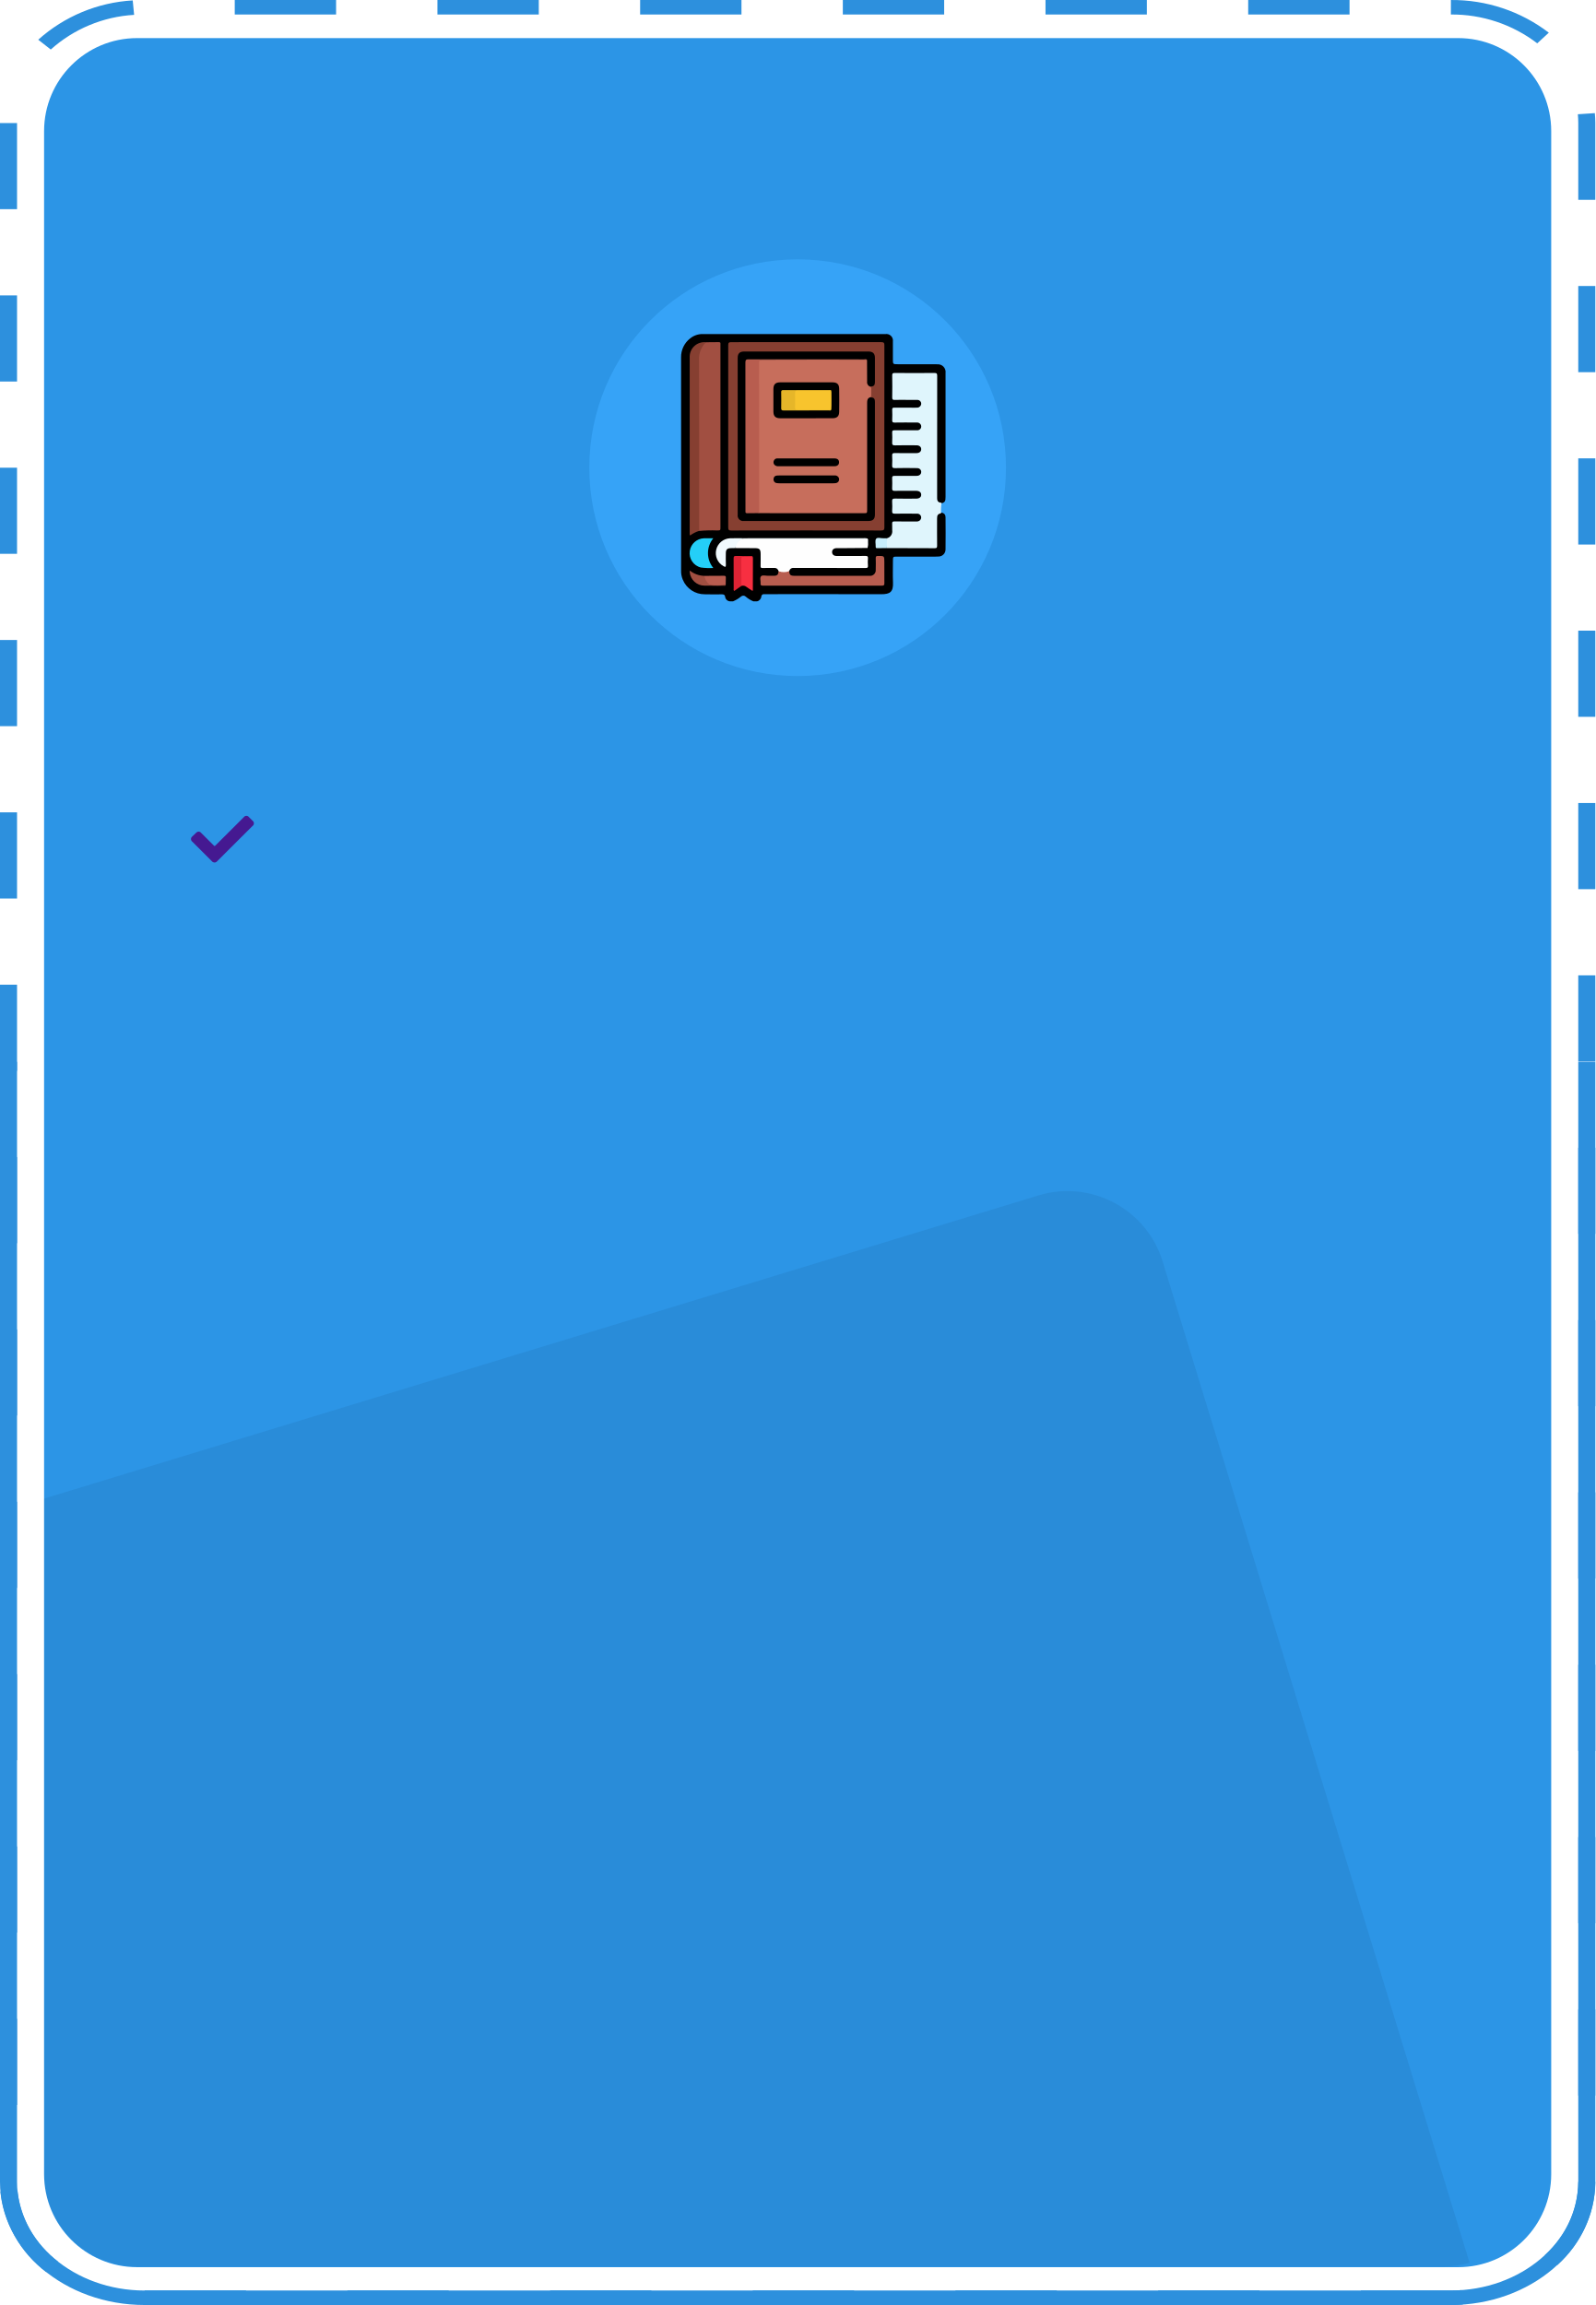
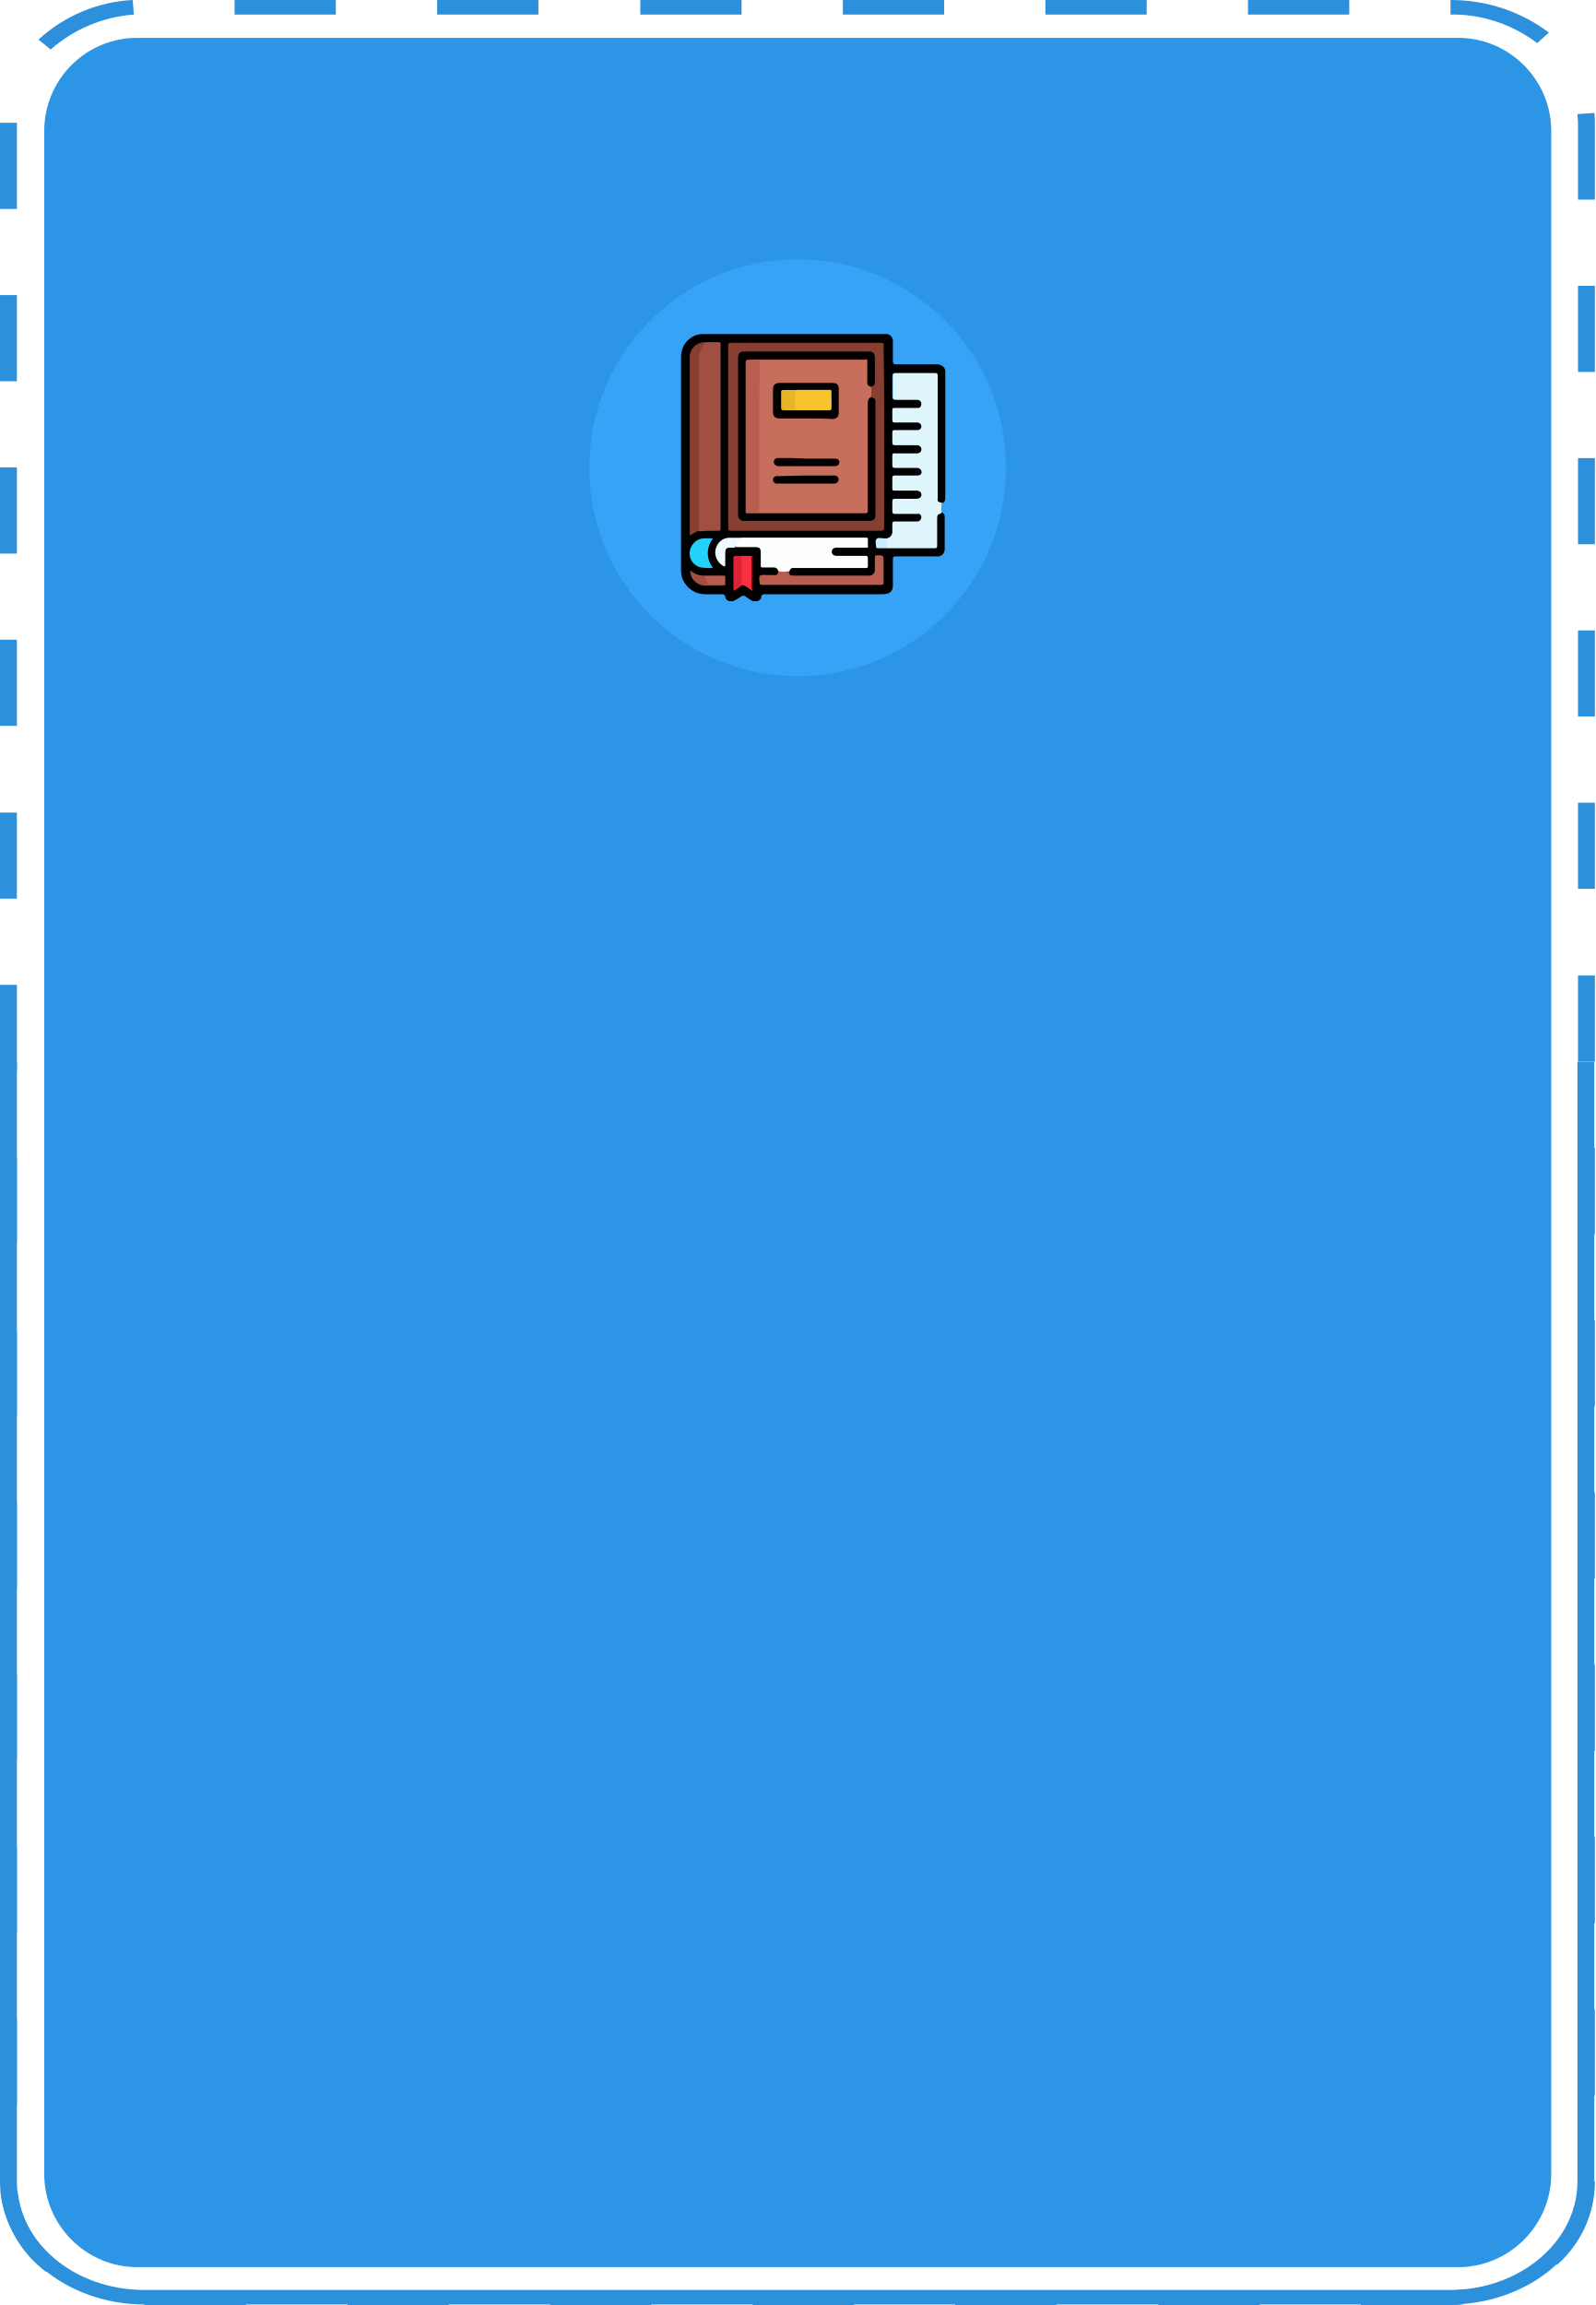
- <svg xmlns="http://www.w3.org/2000/svg" width="274.055" height="395.977" viewBox="0 0 274.055 395.977">
-   <defs>
-     <clipPath id="clip-path">
-       <rect id="Rectángulo_34539" data-name="Rectángulo 34539" width="256.328" height="229.434" rx="15.98" transform="translate(0 0)" />
-     </clipPath>
-   </defs>
-   <g id="Grupo_146957" data-name="Grupo 146957" transform="translate(-348 -6389.977)">
-     <g id="Grupo_117823" data-name="Grupo 117823" transform="translate(348 6389.977)">
-       <g id="Grupo_117820" data-name="Grupo 117820" transform="translate(0 182.416)">
-         <path id="Trazado_182973" data-name="Trazado 182973" d="M696.321,204.373V396.8c0,10.281,9.837,18.646,21.929,18.646H942.59c12.093,0,21.93-8.365,21.93-18.646V204.373h2.928V396.8c0,11.654-11.151,21.135-24.858,21.135H718.25c-13.706,0-24.857-9.481-24.857-21.135V204.373Z" transform="translate(-693.393 -204.373)" fill="#2d90dd" />
+ <svg xmlns="http://www.w3.org/2000/svg" xmlns:xlink="http://www.w3.org/1999/xlink" version="1.1" id="Capa_1" x="0px" y="0px" viewBox="0 0 274.1 396" style="enable-background:new 0 0 274.1 396;" xml:space="preserve">
+   <style type="text/css">
+ 	.st0{fill:#2D90DD;}
+ 	.st1{fill:#2C95E6;}
+ 	.st2{fill:#36A3F7;}
+ 	.st3{opacity:6.600000e-02;clip-path:url(#SVGID_2_);}
+ 	.st4{fill:#0A0217;}
+ 	.st5{fill:#DFF5FC;}
+ 	.st6{fill:#863F31;}
+ 	.st7{fill:#A14F41;}
+ 	.st8{fill:#FEFEFE;}
+ 	.st9{fill:#B85D4F;}
+ 	.st10{fill:#24CFF8;}
+ 	.st11{fill:#F1FAFE;}
+ 	.st12{fill:#F72F41;}
+ 	.st13{fill:#DF2334;}
+ 	.st14{fill:#B85C4F;}
+ 	.st15{fill:#C8EEFC;}
+ 	.st16{fill:#C76E5C;}
+ 	.st17{fill:#010000;}
+ 	.st18{fill:#E6B629;}
+ 	.st19{fill:#F8C42D;}
+ </style>
+   <g id="Grupo_146957" transform="translate(-348 -6389.977)">
+     <g id="Grupo_117823" transform="translate(348 6389.977)">
+       <g id="Grupo_117820" transform="translate(0 182.416)">
+         <path id="Trazado_182973" class="st0" d="M2.9,0v192.4c0,10.3,9.8,18.6,21.9,18.6h224.3c12.1,0,21.9-8.4,21.9-18.6V0h2.9v192.4     c0,11.7-11.2,21.1-24.9,21.1H24.9c-13.7,0-24.9-9.5-24.9-21.1V0H2.9z" />
      </g>
-       <g id="Grupo_117821" data-name="Grupo 117821" transform="translate(0 0)">
-         <path id="Trazado_182974" data-name="Trazado 182974" d="M735.661,417.934v-2.489H718.25l-.07,1.781.037.708Zm17.409,0h17.41v-2.489H753.07Zm34.82,0H805.3v-2.489H787.89Zm34.82,0h17.41v-2.489H822.71Zm34.819,0h17.41v-2.489h-17.41Zm34.821,0h17.408v-2.489H892.35Zm34.819,0H942.59q1.066,0,2.108-.074l-.246-2.481q-.92.064-1.862.066H927.169Zm-225.827-5.643,1.993-1.825a17.655,17.655,0,0,1-6.947-12.2l-2.919.193A20.025,20.025,0,0,0,701.342,412.291Zm259.572-1.211a19.444,19.444,0,0,0,6.534-14.281l-2.928-.04a17.177,17.177,0,0,1-5.764,12.639ZM693.393,383.564h2.928v-14.8h-2.928Zm271.127-1.608h2.928v-14.8H964.52Zm-271.127-28h2.928v-14.8h-2.928Zm271.127-1.608h2.928v-14.8H964.52Zm-271.127-28h2.928v-14.8h-2.928Zm271.127-1.609h2.928v-14.8H964.52Zm-271.127-28h2.928v-14.8h-2.928Zm271.127-1.608h2.928v-14.8H964.52Zm-271.127-28h2.928v-14.8h-2.928ZM964.52,263.53h2.928v-14.8H964.52Zm-271.127-28h2.928v-14.8h-2.928Zm271.127-1.609h2.928v-14.8H964.52Zm-271.127-28h2.928v-14.8h-2.928Zm271.127-1.608h2.928v-14.8H964.52Zm-271.127-28h2.928v-14.8h-2.928Zm271.127-1.609h2.928v-14.8H964.52Zm-271.127-28h2.928v-14.8h-2.928Zm271.127-1.608h2.928V130.3H964.52Zm-271.127-28h2.928V102.3h-2.928ZM964.52,115.5h2.928V100.7H964.52Zm-271.127-28h2.928V72.7h-2.928ZM964.52,85.892h2.928v-14.8H964.52Zm-271.127-28h2.928v-14.8h-2.928ZM964.52,56.286h2.928V43.092q0-.861-.079-1.7l-2.919.193q.069.747.07,1.51ZM702.114,30.465a23.5,23.5,0,0,1,14.319-5.956l-.24-2.481a26.63,26.63,0,0,0-16.232,6.751ZM957.475,29.4l1.987-1.828a27.323,27.323,0,0,0-16.819-5.613l-.005,2.489A24.107,24.107,0,0,1,957.475,29.4ZM733.721,24.446h17.408V21.957H733.721Zm34.819,0h17.41V21.957H768.54Zm34.819,0h17.41V21.957h-17.41Zm34.821,0h17.409V21.957H838.18Zm34.819,0h17.41V21.957H873Zm34.819,0h17.411V21.957H907.818Z" transform="translate(-693.393 -21.957)" fill="#2d90dd" />
+       <g id="Grupo_117821" transform="translate(0 0)">
+         <path id="Trazado_182974" class="st0" d="M42.3,396v-2.5H24.9l-0.1,1.8l0,0.7H42.3z M59.7,396h17.4v-2.5H59.7V396z M94.5,396     h17.4v-2.5H94.5V396z M129.3,396h17.4v-2.5h-17.4V396z M164.1,396h17.4v-2.5h-17.4V396z M199,396h17.4v-2.5H199L199,396z      M233.8,396h15.4c0.7,0,1.4,0,2.1-0.1l-0.2-2.5c-0.6,0-1.2,0.1-1.9,0.1h-15.4L233.8,396z M7.9,390.3l2-1.8     c-3.9-2.9-6.4-7.3-6.9-12.2l-2.9,0.2C0.7,382,3.5,387,7.9,390.3L7.9,390.3z M267.5,389.1c4.1-3.6,6.5-8.8,6.5-14.3l-2.9,0     c-0.1,4.8-2.1,9.4-5.8,12.6L267.5,389.1z M0,361.6h2.9v-14.8H0V361.6z M271.1,360h2.9v-14.8h-2.9V360z M0,332h2.9v-14.8H0V332z      M271.1,330.4h2.9v-14.8h-2.9V330.4z M0,302.4h2.9v-14.8H0V302.4z M271.1,300.8h2.9V286h-2.9V300.8z M0,272.8h2.9V258H0V272.8z      M271.1,271.2h2.9v-14.8h-2.9V271.2z M0,243.2h2.9v-14.8H0V243.2z M271.1,241.6h2.9v-14.8h-2.9V241.6z M0,213.6h2.9v-14.8H0     V213.6z M271.1,212h2.9v-14.8h-2.9V212z M0,184h2.9v-14.8H0V184z M271.1,182.4h2.9v-14.8h-2.9V182.4z M0,154.4h2.9v-14.8H0V154.4     z M271.1,152.7h2.9v-14.8h-2.9V152.7z M0,124.7h2.9v-14.8H0V124.7z M271.1,123.1h2.9v-14.8h-2.9V123.1z M0,95.1h2.9V80.3H0V95.1z      M271.1,93.5h2.9V78.7h-2.9V93.5z M0,65.5h2.9V50.7H0V65.5z M271.1,63.9h2.9V49.1h-2.9V63.9z M0,35.9h2.9V21.1H0V35.9z      M271.1,34.3h2.9V21.1c0-0.6,0-1.1-0.1-1.7l-2.9,0.2c0,0.5,0.1,1,0.1,1.5V34.3z M8.7,8.5c4-3.5,9-5.6,14.3-6l-0.2-2.5     c-6,0.3-11.7,2.7-16.2,6.8L8.7,8.5z M264.1,7.4l2-1.8C261.2,1.9,255.3,0,249.2,0l0,2.5C254.6,2.4,259.8,4.2,264.1,7.4z M40.3,2.5     h17.4V0H40.3V2.5z M75.1,2.5h17.4V0H75.1L75.1,2.5z M110,2.5h17.4V0H110V2.5z M144.8,2.5h17.4V0h-17.4V2.5z M179.6,2.5H197V0     h-17.4L179.6,2.5z M214.4,2.5h17.4V0h-17.4V2.5z" />
      </g>
-       <rect id="Rectángulo_34567" data-name="Rectángulo 34567" width="258.908" height="382.936" rx="15.979" transform="translate(7.573 6.545)" fill="#2c95e6" />
-       <g id="Grupo_117822" data-name="Grupo 117822" transform="translate(101.237 44.556)">
-         <ellipse id="Elipse_5054" data-name="Elipse 5054" cx="35.79" cy="35.79" rx="35.79" ry="35.79" transform="translate(0)" fill="#36a3f7" />
+       <path id="Rectángulo_34567" class="st1" d="M23.6,6.5h226.9c8.8,0,16,7.2,16,16v351c0,8.8-7.2,16-16,16H23.6c-8.8,0-16-7.2-16-16    v-351C7.6,13.7,14.7,6.5,23.6,6.5z" />
+       <g id="Grupo_117822" transform="translate(101.237 44.556)">
+         <ellipse id="Elipse_5054" class="st2" cx="35.8" cy="35.8" rx="35.8" ry="35.8" />
      </g>
    </g>
-     <g id="Enmascarar_grupo_79" data-name="Enmascarar grupo 79" transform="translate(355.569 6549.902)" opacity="0.066" clip-path="url(#clip-path)" style="mix-blend-mode: multiply;isolation: isolate">
-       <path id="Trazado_182988" data-name="Trazado 182988" d="M17.3,280.082l268.792.2a17.054,17.054,0,0,0,17.09-17.053L303,17.277A17.115,17.115,0,0,0,285.882.2L17.09,0A17.054,17.054,0,0,0,0,17.053L.182,263A17.115,17.115,0,0,0,17.3,280.082Z" transform="translate(269.225 308.233) rotate(163)" fill="#0a0217" />
+     <g>
+       <defs>
+         <path id="SVGID_1_" d="M371.5,6549.9h224.4c8.8,0,16,7.2,16,16v197.5c0,8.8-7.2,16-16,16H371.5c-8.8,0-16-7.2-16-16v-197.5     C355.6,6557.1,362.7,6549.9,371.5,6549.9z" />
+       </defs>
+       <clipPath id="SVGID_2_">
+         <use xlink:href="#SVGID_1_" style="overflow:visible;" />
+       </clipPath>
+       <g id="Enmascarar_grupo_79" transform="translate(355.569 6549.902)" class="st3">
+         <path id="Trazado_182988" class="st4" d="M170.8,45.4l-257.1,78.4c-9,2.7-14.1,12.3-11.4,21.3c0,0,0,0,0,0l72.1,235.2     c2.8,9,12.3,14.1,21.4,11.3l257.1-78.4c9-2.7,14.1-12.3,11.4-21.3c0,0,0,0,0,0L192.2,56.8C189.4,47.8,179.8,42.7,170.8,45.4z" />
+       </g>
    </g>
    <g id="Oh27na" transform="translate(-667.228 4486.067)">
-       <g id="Grupo_117849" data-name="Grupo 117849" transform="translate(1132.228 1961.3)">
-         <path id="Trazado_183000" data-name="Trazado 183000" d="M1145.277,2007.213h-.627a4.6,4.6,0,0,1-1.322-.815.59.59,0,0,0-.8-.009,5.482,5.482,0,0,1-1.37.824h-.538a.9.9,0,0,1-.825-.809c-.053-.327-.257-.393-.541-.393-.985,0-1.971.031-2.955-.008a4.045,4.045,0,0,1-3.773-2.5,3.772,3.772,0,0,1-.292-1.615q.007-10.322,0-20.645c0-5.314.009-10.628-.006-15.942a4.037,4.037,0,0,1,1.537-3.238,3.344,3.344,0,0,1,2.238-.766q15.673,0,31.346,0a1.129,1.129,0,0,1,1.268,1.272c.015,1.015,0,2.03,0,3.045,0,.867,0,.867.846.867h6.18c.209,0,.418-.005.626.012a1.325,1.325,0,0,1,1.394,1.5q0,10.636,0,21.272c0,.746-.1.907-.65,1.117a.842.842,0,0,1-.954-.837,5.853,5.853,0,0,1-.021-.76q0-9.941,0-19.881c0-.8,0-.8-.779-.8q-2.977,0-5.955,0c-.653,0-.686.034-.688.678q0,1.523,0,3.045c0,.611.045.651.671.653,1.06,0,2.12,0,3.179,0,.716,0,1.1.269,1.116.756.014.518-.422.856-1.141.864-1.074.011-2.149,0-3.224,0-.568,0-.6.034-.6.616,0,.373.01.747,0,1.119s.152.5.51.5c1.044-.01,2.089,0,3.134,0a2.811,2.811,0,0,1,.58.035.863.863,0,0,1,.742.874.8.8,0,0,1-.842.705c-1.1.025-2.209.006-3.313.01-.808,0-.809,0-.809.814,0,.343.009.687,0,1.03s.137.479.48.477c1.06-.007,2.119,0,3.179,0a4.236,4.236,0,0,1,.537.017.809.809,0,0,1,.776.78.822.822,0,0,1-.754.806,3.611,3.611,0,0,1-.536.021c-1.045,0-2.09-.005-3.135,0-.488,0-.535.055-.544.543q-.012.6,0,1.209c.01.5.062.555.58.56,1,.009,2,0,3,0,.164,0,.328,0,.492,0a.827.827,0,0,1,.891.7.872.872,0,0,1-.762.857,3.424,3.424,0,0,1-.8.058c-.9,0-1.791,0-2.687,0-.7,0-.713.014-.714.735,0,.284,0,.567,0,.851,0,.609.029.638.624.641,1.015,0,2.03,0,3.045,0a2.577,2.577,0,0,1,.668.055.776.776,0,0,1-.047,1.534,2.848,2.848,0,0,1-.58.034c-1.03,0-2.06,0-3.09,0-.582,0-.614.037-.62.6q-.005.56,0,1.12c.005.55.042.591.581.594,1.045.006,2.09,0,3.135,0a2.371,2.371,0,0,1,.623.045.747.747,0,0,1,.622.676.778.778,0,0,1-.486.786,1.528,1.528,0,0,1-.7.115c-1.045,0-2.089,0-3.134,0-.616,0-.635.023-.64.62,0,.3.005.6,0,.9a1.259,1.259,0,0,1-1,1.311,10.446,10.446,0,0,1-1.38.034c-.277,0-.389.117-.406.4-.061,1.032-.069,1.032.978,1.032.268,0,.535-.005.8,0,2.478-.025,4.956,0,7.434-.011.15,0,.3,0,.448,0,.49-.012.538-.051.541-.543.009-1.433-.008-2.866.008-4.3.008-.7.23-.978.849-1.115.552.126.759.337.765.878.018,1.822.025,3.643,0,5.464a1.206,1.206,0,0,1-1.135,1.225,4.828,4.828,0,0,1-.626.021h-6.538c-.735,0-.736,0-.736.755,0,1.224-.044,2.45.01,3.672.073,1.633-.505,2.036-2.017,2.032-6.494-.021-12.987-.009-19.481-.009-.209,0-.418.006-.627,0a.423.423,0,0,0-.494.394A.936.936,0,0,1,1145.277,2007.213Z" transform="translate(-1132.228 -1961.3)" />
-         <path id="Trazado_183002" data-name="Trazado 183002" d="M1248.47,2003.877a7.315,7.315,0,0,0-.088,1.77c-.563.161-.692.326-.693.918,0,1.563-.012,3.126.008,4.69,0,.334-.078.416-.413.413-2.739-.02-5.478-.019-8.217-.024a2.2,2.2,0,0,1,0-1.681,1.214,1.214,0,0,0,.916-1.354c-.021-.372.019-.748-.01-1.119-.025-.328.064-.434.411-.427,1.194.024,2.388.009,3.582.009.1,0,.209.007.313,0a.7.7,0,0,0,.682-.689.667.667,0,0,0-.713-.647c-1.269-.01-2.538-.018-3.806,0-.364.006-.5-.08-.472-.461a13.268,13.268,0,0,0,0-1.612c-.023-.389.066-.535.5-.523,1.208.034,2.418.014,3.627.011.555,0,.874-.254.866-.678s-.328-.664-.888-.665c-1.224,0-2.448-.017-3.672.009-.369.008-.446-.113-.431-.451.026-.581.024-1.165,0-1.746-.012-.3.085-.378.378-.374,1.194.015,2.388.008,3.582,0a2.534,2.534,0,0,0,.49-.032.655.655,0,0,0-.054-1.3,5.943,5.943,0,0,0-.626-.015c-1.09,0-2.18-.024-3.269.011-.432.014-.525-.133-.5-.525a14.879,14.879,0,0,0,0-1.612c-.017-.337.06-.458.43-.45,1.254.026,2.508.013,3.762.008.483,0,.791-.266.8-.662s-.3-.667-.776-.68c-.1,0-.209,0-.313,0-1.135,0-2.27-.023-3.4.012-.432.013-.521-.132-.5-.522.031-.565.025-1.135,0-1.7-.013-.3.093-.373.38-.369,1.3.014,2.6.011,3.9,0a.667.667,0,0,0,.714-.645.7.7,0,0,0-.682-.69c-.118-.012-.239,0-.358,0-1.179,0-2.359-.015-3.537.009-.348.007-.427-.1-.412-.427.027-.6.023-1.195,0-1.791-.011-.288.093-.347.358-.344,1.194.013,2.388.006,3.582.005a3.2,3.2,0,0,0,.4-.009.7.7,0,0,0,.647-.679.669.669,0,0,0-.706-.653c-.582-.012-1.164,0-1.746,0-.7,0-1.4-.015-2.1.007-.318.01-.442-.052-.435-.409q.036-1.9,0-3.806c-.006-.35.107-.415.431-.413,2.269.014,4.538.018,6.806,0,.394,0,.492.091.491.489q-.021,9.83-.01,19.66c0,.448-.007.9,0,1.344C1247.7,2003.617,1247.9,2003.817,1248.47,2003.877Z" transform="translate(-1203.711 -1974.881)" fill="#dff5fc" />
-         <path id="Trazado_183003" data-name="Trazado 183003" d="M1183.6,1981.676q0,7.792.009,15.584c0,.429-.073.578-.551.577q-12.874-.026-25.749,0c-.394,0-.528-.08-.528-.508q.019-15.673,0-31.347c0-.433.142-.5.531-.5q12.874.015,25.748-.005c.483,0,.55.154.549.579Q1183.587,1973.861,1183.6,1981.676Z" transform="translate(-1148.681 -1964.093)" fill="#863f31" />
-         <path id="Trazado_183004" data-name="Trazado 183004" d="M1142.5,1965.515c.731-.006,1.462,0,2.192-.02.238-.005.327.083.3.313a2.489,2.489,0,0,0,0,.268v31.2c0,.571,0,.563-.577.573a23.891,23.891,0,0,0-3.08.082c-.213-.242-.141-.539-.141-.814q-.007-8.238,0-16.476,0-6.178,0-12.357a3.567,3.567,0,0,1,.724-2.3A1.278,1.278,0,0,1,1142.5,1965.515Z" transform="translate(-1138.227 -1964.111)" fill="#a14f41" />
-         <path id="Trazado_183005" data-name="Trazado 183005" d="M1167.837,2073.385a.67.67,0,0,0-.741-.562c-.669,0-1.339-.018-2.008.007-.289.01-.343-.087-.336-.351.019-.684.007-1.368.006-2.053,0-.813-.191-1.006-.987-1.009q-1.695-.006-3.39-.016a1.593,1.593,0,0,1,1.486-1.643h20.772c.615,0,.54-.062.534.561a4.058,4.058,0,0,1-.04,1.065q-2.034.016-4.067.033c-.417,0-.836,0-1.253,0-.486.008-.777.263-.779.671s.29.669.775.67c1.656,0,3.312.012,4.968-.007.337,0,.443.079.418.418a7.834,7.834,0,0,0,0,1.252c.031.357-.11.408-.427.406-3.028-.012-6.057-.007-9.085-.007q-1.611,0-3.222,0a.691.691,0,0,0-.789.565A1.521,1.521,0,0,1,1167.837,2073.385Z" transform="translate(-1151.092 -2032.639)" fill="#fefefe" />
-         <path id="Trazado_183006" data-name="Trazado 183006" d="M1139.493,1965.546a3.993,3.993,0,0,0-1.179,3.143q.038,14.635.015,29.268a4.933,4.933,0,0,0-1.552.789.553.553,0,0,1-.072-.407q0-15.066,0-30.133A2.517,2.517,0,0,1,1139.493,1965.546Z" transform="translate(-1135.223 -1964.142)" fill="#863f31" />
-         <path id="Trazado_183007" data-name="Trazado 183007" d="M1176.637,2079.471a2.884,2.884,0,0,0,1.835,0c.031.6.222.779.834.779q6.467,0,12.934,0a.961.961,0,0,0,1.094-1.063c.021-.656.02-1.313,0-1.969-.009-.3.089-.376.379-.378,1.1-.008,1.1-.018,1.1,1.077,0,1.209-.01,2.417.006,3.625,0,.308-.079.405-.4.4q-10.249-.013-20.5,0c-.3,0-.4-.091-.37-.382.046-.424-.184-.976.1-1.243.255-.244.8-.057,1.211-.069.328-.01.657,0,.984,0C1176.417,2080.243,1176.608,2080.053,1176.637,2079.471Z" transform="translate(-1159.893 -2038.724)" fill="#b85d4f" />
-         <path id="Trazado_183008" data-name="Trazado 183008" d="M1140.756,2067.626a4.017,4.017,0,0,0,0,5.105,11.008,11.008,0,0,1-2.122-.079,2.529,2.529,0,0,1-1.921-2.832,2.555,2.555,0,0,1,2.454-2.191C1139.672,2067.614,1140.179,2067.626,1140.756,2067.626Z" transform="translate(-1135.219 -2032.548)" fill="#24cff8" />
-         <path id="Trazado_183009" data-name="Trazado 183009" d="M1176.379,2069.275c0-.417-.013-.835,0-1.252.008-.254-.091-.355-.34-.332-.118.011-.239,0-.358,0-6.752,0-13.5.017-20.255-.024a1.511,1.511,0,0,0-1.491.932c-.12.221-.207.46-.308.691-.253.005-.506.012-.759.016-.6.01-.833.245-.838.85-.006.671-.022,1.344.006,2.014.018.432-.126.39-.418.225a2.554,2.554,0,0,1,1.12-4.783c.715-.024,1.432-.008,2.148-.008q10.539,0,21.078-.011c.41,0,.524.114.474.5A6.557,6.557,0,0,1,1176.379,2069.275Z" transform="translate(-1144.339 -2032.53)" fill="#f1fafe" />
-         <path id="Trazado_183010" data-name="Trazado 183010" d="M1165.112,2082.852c-.3-.2-.616-.391-.908-.609a.935.935,0,0,0-.864-.178.731.731,0,0,1-.15-.587c-.006-1.3-.009-2.591,0-3.887,0-.586.044-.615.646-.615.342,0,.687.019,1.027-.006.313-.023.406.084.4.4-.015,1.489-.007,2.978-.007,4.468,0,.268,0,.536,0,.8C1165.255,2082.738,1165.283,2082.866,1165.112,2082.852Z" transform="translate(-1152.972 -2038.811)" fill="#f72f41" />
-         <path id="Trazado_183011" data-name="Trazado 183011" d="M1162.695,2082.759c.146-.11.1-.271.1-.414,0-1.656-.007-3.312.009-4.968,0-.345-.082-.491-.448-.458a7.019,7.019,0,0,1-1.028,0c-.3-.017-.421.071-.417.4.017,1.552.011,3.1.013,4.655l-1.226.872c-.174-.116-.105-.264-.106-.384-.005-1.73,0-3.461-.01-5.191,0-.315.052-.448.409-.437.849.026,1.7.017,2.551,0,.281-.007.351.087.349.357-.01,1.79,0,3.581-.012,5.371C1162.877,2082.637,1163,2082.921,1162.695,2082.759Z" transform="translate(-1150.555 -2038.719)" fill="#df2334" />
-         <path id="Trazado_183012" data-name="Trazado 183012" d="M1144.32,2087.188c1.116,0,2.233,0,3.349-.018.241,0,.354.053.339.319-.023.43-.018.862-.024,1.293a17.342,17.342,0,0,1-2.614.026C1144.807,2088.787,1144.171,2087.741,1144.32,2087.188Z" transform="translate(-1140.316 -2045.648)" fill="#b85c4f" />
-         <path id="Trazado_183013" data-name="Trazado 183013" d="M1139.248,2085.374a2.57,2.57,0,0,0,.772,1.415.68.68,0,0,0,.575.183c.772-.006,1.545,0,2.317,0-.075.141-.21.085-.318.085-1.116,0-2.232.012-3.348-.008a2.543,2.543,0,0,1-2.515-2.314c0-.07.008-.141.016-.27A4.222,4.222,0,0,0,1139.248,2085.374Z" transform="translate(-1135.245 -2043.833)" fill="#a14f41" />
-         <path id="Trazado_183014" data-name="Trazado 183014" d="M1235.413,2067.519q0,.84,0,1.681c-.549.005-1.1,0-1.646.021-.214.007-.286-.057-.276-.274.02-.459-.151-1.044.072-1.342s.832-.064,1.272-.088C1235.027,2067.506,1235.22,2067.518,1235.413,2067.519Z" transform="translate(-1200.057 -2032.438)" fill="#c8eefc" />
-         <path id="Trazado_183015" data-name="Trazado 183015" d="M1191.645,1979.067a.381.381,0,0,1,.186.325c-.013.4-.013.8,0,1.2a.38.38,0,0,1-.186.325,2.369,2.369,0,0,0-.39,1.6q.013,8.7.005,17.408c0,1.021-.022,1.042-1.058,1.042q-8.412,0-16.825,0a1.375,1.375,0,0,1-.827-.121,1,1,0,0,1-.125-.646q0-12.531,0-25.062c0-.717.07-.78.806-.78q8.637,0,17.274,0a1.255,1.255,0,0,1,.572.066c.2.164.17.4.172.616.008.83.019,1.66,0,2.49A2.1,2.1,0,0,0,1191.645,1979.067Z" transform="translate(-1159.164 -1970.046)" fill="#c76e5c" />
-         <path id="Trazado_183016" data-name="Trazado 183016" d="M1184.463,1976.42a.752.752,0,0,1-.52-.834c0-1.251-.009-2.5-.015-3.753a.906.906,0,0,0-.482-.044c-5.85,0-11.7-.015-17.549.013-.769,0-1.543.091-2.316.093-.264,0-.375.136-.373.391,0,.134,0,.269,0,.4v24.489c0,.849,0,.835.87.855a2.6,2.6,0,0,1,1.316.125c.925,0,1.85.014,2.775.014q7.589,0,15.177,0c.6,0,.6,0,.6-.625q0-9.178,0-18.357c0-.416.057-.779.52-.926.648.024.821.194.821.833q0,9.652,0,19.3c0,.781-.336,1.115-1.117,1.115q-10.681,0-21.361,0a.954.954,0,0,1-1.1-1.092q0-13.458,0-26.916c0-.772.344-1.106,1.13-1.106h21.317c.784,0,1.129.338,1.13,1.11q0,2.038,0,4.075C1185.283,1976.225,1185.11,1976.4,1184.463,1976.42Z" transform="translate(-1151.982 -1967.399)" />
-         <path id="Trazado_183017" data-name="Trazado 183017" d="M1168.087,2000.842c-.671,0-1.343,0-2.014.019-.246.007-.368-.061-.333-.323a1.688,1.688,0,0,0,0-.224q0-12.671-.012-25.342c0-.468.133-.553.569-.552q9.917.019,19.834.01c.163,0,.355-.09.492.087q-9.023,0-18.045-.009c-.39,0-.5.094-.5.5Q1168.095,1987.923,1168.087,2000.842Z" transform="translate(-1154.678 -1970.084)" fill="#b85d4f" />
-         <path id="Trazado_183018" data-name="Trazado 183018" d="M1185.943,1992.6q-2.238,0-4.477,0c-.8,0-1.165-.345-1.172-1.13q-.018-1.947,0-3.895c.006-.8.36-1.144,1.155-1.145q4.5,0,9,0c.781,0,1.135.323,1.146,1.1q.029,1.992,0,3.984c-.012.747-.381,1.079-1.127,1.081C1188.957,1992.6,1187.45,1992.6,1185.943,1992.6Z" transform="translate(-1164.432 -1978.137)" />
-         <path id="Trazado_183019" data-name="Trazado 183019" d="M1186.034,2026.059q2.394,0,4.788,0c.506,0,.782.234.791.649s-.278.684-.759.691c-.7.009-1.4,0-2.1,0q-3.759,0-7.518,0a.861.861,0,0,1-.732-.252.639.639,0,0,1-.088-.713.625.625,0,0,1,.608-.379q1.208,0,2.416,0Z" transform="translate(-1164.471 -2004.696)" />
-         <path id="Trazado_183020" data-name="Trazado 183020" d="M1186.01,2034.931c1.61,0,3.22,0,4.831,0a.713.713,0,0,1,.746.378.648.648,0,0,1-.475.928,2.634,2.634,0,0,1-.533.038q-4.563,0-9.125,0a2.608,2.608,0,0,1-.577-.047.6.6,0,0,1-.487-.7.578.578,0,0,1,.567-.583c.311-.025.625-.015.939-.015Z" transform="translate(-1164.5 -2010.64)" fill="#010000" />
-         <path id="Trazado_183021" data-name="Trazado 183021" d="M1192.943,1993.89c-.1.146-.245.076-.367.076-2.594,0-5.188-.005-7.782.008-.329,0-.439-.074-.431-.417.024-.909.016-1.819,0-2.728,0-.271.078-.354.354-.353,2.639.009,5.278,0,7.917,0,.148,0,.356-.07.35.2-.025,1.07.059,2.142-.045,3.21a.869.869,0,0,1-.148-.637c0-.686-.012-1.372,0-2.057.008-.369-.144-.5-.5-.494q-2.46.014-4.92,0c-.339,0-.485.121-.479.469.012.686,0,1.372.006,2.058.006.452.055.5.533.5,1.61.007,3.22,0,4.83,0A.931.931,0,0,1,1192.943,1993.89Z" transform="translate(-1167.164 -1980.849)" fill="#e6b629" />
-         <path id="Trazado_183022" data-name="Trazado 183022" d="M1197.781,1994.071c-1.909,0-3.818-.016-5.727,0-.38,0-.482-.117-.471-.482.025-.82.018-1.641,0-2.461-.006-.292.091-.386.384-.385,1.8.01,3.609.013,5.414,0,.338,0,.389.137.387.425-.009.969,0,1.939.009,2.908Z" transform="translate(-1172.002 -1981.03)" fill="#f8c42d" />
+       <g id="Grupo_117849" transform="translate(1132.228 1961.3)">
+         <path id="Trazado_183000" d="M13,45.9h-0.6c-0.5-0.2-0.9-0.5-1.3-0.8c-0.2-0.2-0.6-0.2-0.8,0c-0.4,0.3-0.9,0.6-1.4,0.8H8.4     c-0.4,0-0.8-0.4-0.8-0.8c-0.1-0.3-0.3-0.4-0.5-0.4c-1,0-2,0-3,0c-1.6,0-3.1-1-3.8-2.5C0.1,41.7,0,41.1,0,40.6     c0-6.9,0-13.8,0-20.6C0,14.6,0,9.3,0,4c0-1.3,0.5-2.5,1.5-3.2C2.2,0.2,3,0,3.8,0c10.4,0,20.9,0,31.3,0c0.6-0.1,1.2,0.4,1.3,1     c0,0.1,0,0.2,0,0.3c0,1,0,2,0,3c0,0.9,0,0.9,0.8,0.9h6.2c0.2,0,0.4,0,0.6,0c0.7,0,1.4,0.5,1.4,1.2c0,0.1,0,0.2,0,0.3     c0,7.1,0,14.2,0,21.3c0,0.7-0.1,0.9-0.7,1.1c-0.5,0.1-0.9-0.3-0.9-0.7c0,0,0-0.1,0-0.1c0-0.3,0-0.5,0-0.8c0-6.6,0-13.3,0-19.9     c0-0.8,0-0.8-0.8-0.8c-2,0-4,0-6,0c-0.7,0-0.7,0-0.7,0.7c0,1,0,2,0,3c0,0.6,0,0.7,0.7,0.7c1.1,0,2.1,0,3.2,0     c0.7,0,1.1,0.3,1.1,0.8c0,0.5-0.4,0.9-1.1,0.9c-1.1,0-2.1,0-3.2,0c-0.6,0-0.6,0-0.6,0.6c0,0.4,0,0.7,0,1.1s0.2,0.5,0.5,0.5     c1,0,2.1,0,3.1,0c0.2,0,0.4,0,0.6,0c0.4,0.1,0.8,0.4,0.7,0.9c0,0.4-0.4,0.7-0.8,0.7c-1.1,0-2.2,0-3.3,0c-0.8,0-0.8,0-0.8,0.8     c0,0.3,0,0.7,0,1s0.1,0.5,0.5,0.5c1.1,0,2.1,0,3.2,0c0.2,0,0.4,0,0.5,0c0.4,0,0.8,0.4,0.8,0.8c0,0.4-0.3,0.8-0.8,0.8     c-0.2,0-0.4,0-0.5,0c-1,0-2.1,0-3.1,0c-0.5,0-0.5,0.1-0.5,0.5c0,0.4,0,0.8,0,1.2c0,0.5,0.1,0.6,0.6,0.6c1,0,2,0,3,0     c0.2,0,0.3,0,0.5,0c0.4,0,0.8,0.3,0.9,0.7c0,0.4-0.3,0.8-0.8,0.9c-0.3,0.1-0.5,0.1-0.8,0.1c-0.9,0-1.8,0-2.7,0     c-0.7,0-0.7,0-0.7,0.7c0,0.3,0,0.6,0,0.9c0,0.6,0,0.6,0.6,0.6c1,0,2,0,3,0c0.2,0,0.4,0,0.7,0.1c0.4,0.1,0.7,0.5,0.6,0.9     c-0.1,0.3-0.3,0.6-0.7,0.6c-0.2,0-0.4,0-0.6,0c-1,0-2.1,0-3.1,0c-0.6,0-0.6,0-0.6,0.6c0,0.4,0,0.7,0,1.1c0,0.6,0,0.6,0.6,0.6     c1,0,2.1,0,3.1,0c0.2,0,0.4,0,0.6,0c0.3,0.1,0.6,0.3,0.6,0.7c0,0.3-0.2,0.7-0.5,0.8c-0.2,0.1-0.5,0.1-0.7,0.1c-1,0-2.1,0-3.1,0     c-0.6,0-0.6,0-0.6,0.6c0,0.3,0,0.6,0,0.9c0,0.6-0.4,1.2-1,1.3c-0.5,0-0.9,0.1-1.4,0c-0.3,0-0.4,0.1-0.4,0.4c-0.1,1-0.1,1,1,1     c0.3,0,0.5,0,0.8,0c2.5,0,5,0,7.4,0c0.2,0,0.3,0,0.4,0c0.5,0,0.5-0.1,0.5-0.5c0-1.4,0-2.9,0-4.3c0-0.7,0.2-1,0.8-1.1     c0.6,0.1,0.8,0.3,0.8,0.9c0,1.8,0,3.6,0,5.5c0,0.6-0.5,1.2-1.1,1.2c-0.2,0-0.4,0-0.6,0h-6.5c-0.7,0-0.7,0-0.7,0.8     c0,1.2,0,2.4,0,3.7c0.1,1.6-0.5,2-2,2c-6.5,0-13,0-19.5,0c-0.2,0-0.4,0-0.6,0c-0.2,0-0.4,0.1-0.5,0.3c0,0,0,0,0,0     C13.8,45.5,13.5,45.8,13,45.9z" />
+         <path id="Trazado_183002" class="st5" d="M44.8,29c-0.1,0.6-0.1,1.2-0.1,1.8c-0.6,0.2-0.7,0.3-0.7,0.9c0,1.6,0,3.1,0,4.7     c0,0.3-0.1,0.4-0.4,0.4c-2.7,0-5.5,0-8.2,0c-0.2-0.5-0.2-1.1,0-1.7c0.6-0.1,1-0.7,0.9-1.4c0-0.4,0-0.7,0-1.1     c0-0.3,0.1-0.4,0.4-0.4c1.2,0,2.4,0,3.6,0c0.1,0,0.2,0,0.3,0c0.4,0,0.7-0.3,0.7-0.7c0-0.4-0.3-0.7-0.7-0.6c0,0,0,0,0,0     c-1.3,0-2.5,0-3.8,0c-0.4,0-0.5-0.1-0.5-0.5c0-0.5,0-1.1,0-1.6c0-0.4,0.1-0.5,0.5-0.5c1.2,0,2.4,0,3.6,0c0.6,0,0.9-0.3,0.9-0.7     s-0.3-0.7-0.9-0.7c-1.2,0-2.4,0-3.7,0c-0.4,0-0.4-0.1-0.4-0.5c0-0.6,0-1.2,0-1.7c0-0.3,0.1-0.4,0.4-0.4c1.2,0,2.4,0,3.6,0     c0.2,0,0.3,0,0.5,0c0.4-0.1,0.6-0.4,0.5-0.7c0-0.3-0.3-0.5-0.6-0.6c-0.2,0-0.4,0-0.6,0c-1.1,0-2.2,0-3.3,0     c-0.4,0-0.5-0.1-0.5-0.5c0-0.5,0-1.1,0-1.6c0-0.3,0.1-0.5,0.4-0.4c1.3,0,2.5,0,3.8,0c0.5,0,0.8-0.3,0.8-0.7s-0.3-0.7-0.8-0.7     c-0.1,0-0.2,0-0.3,0c-1.1,0-2.3,0-3.4,0c-0.4,0-0.5-0.1-0.5-0.5c0-0.6,0-1.1,0-1.7c0-0.3,0.1-0.4,0.4-0.4c1.3,0,2.6,0,3.9,0     c0.4,0,0.7-0.3,0.7-0.6c0,0,0,0,0,0c0-0.4-0.3-0.7-0.7-0.7c-0.1,0-0.2,0-0.4,0c-1.2,0-2.4,0-3.5,0c-0.3,0-0.4-0.1-0.4-0.4     c0-0.6,0-1.2,0-1.8c0-0.3,0.1-0.3,0.4-0.3c1.2,0,2.4,0,3.6,0c0.1,0,0.3,0,0.4,0c0.4,0,0.6-0.3,0.6-0.7c0-0.4-0.3-0.7-0.7-0.7     c0,0,0,0,0,0c-0.6,0-1.2,0-1.7,0c-0.7,0-1.4,0-2.1,0c-0.3,0-0.4-0.1-0.4-0.4c0-1.3,0-2.5,0-3.8c0-0.3,0.1-0.4,0.4-0.4     c2.3,0,4.5,0,6.8,0c0.4,0,0.5,0.1,0.5,0.5c0,6.6,0,13.1,0,19.7c0,0.4,0,0.9,0,1.3C44,28.7,44.2,28.9,44.8,29z" />
+         <path id="Trazado_183003" class="st6" d="M34.9,17.6c0,5.2,0,10.4,0,15.6c0,0.4-0.1,0.6-0.6,0.6c-8.6,0-17.2,0-25.7,0     c-0.4,0-0.5-0.1-0.5-0.5c0-10.4,0-20.9,0-31.3c0-0.4,0.1-0.5,0.5-0.5c8.6,0,17.2,0,25.7,0c0.5,0,0.6,0.2,0.5,0.6     C34.9,7.2,34.9,12.4,34.9,17.6z" />
+         <path id="Trazado_183004" class="st7" d="M4.3,1.4c0.7,0,1.5,0,2.2,0c0.2,0,0.3,0.1,0.3,0.3c0,0.1,0,0.2,0,0.3v31.2     c0,0.6,0,0.6-0.6,0.6c-1,0-2.1,0-3.1,0.1C2.9,33.6,3,33.3,3,33c0-5.5,0-11,0-16.5c0-4.1,0-8.2,0-12.4c0-0.8,0.2-1.6,0.7-2.3     C3.8,1.7,4,1.5,4.3,1.4z" />
+         <path id="Trazado_183005" class="st8" d="M16.7,40.7c-0.1-0.4-0.4-0.6-0.7-0.6c-0.7,0-1.3,0-2,0c-0.3,0-0.3-0.1-0.3-0.4     c0-0.7,0-1.4,0-2.1c0-0.8-0.2-1-1-1c-1.1,0-2.3,0-3.4,0c0-0.9,0.6-1.6,1.5-1.6h20.8c0.6,0,0.5-0.1,0.5,0.6c0,0.4,0,0.7,0,1.1     c-1.4,0-2.7,0-4.1,0c-0.4,0-0.8,0-1.3,0c-0.5,0-0.8,0.3-0.8,0.7s0.3,0.7,0.8,0.7c1.7,0,3.3,0,5,0c0.3,0,0.4,0.1,0.4,0.4     c0,0.4,0,0.8,0,1.3c0,0.4-0.1,0.4-0.4,0.4c-3,0-6.1,0-9.1,0c-1.1,0-2.1,0-3.2,0c-0.4-0.1-0.7,0.2-0.8,0.6     C18,41.2,17.3,41.2,16.7,40.7z" />
+         <path id="Trazado_183006" class="st6" d="M4.3,1.4C3.4,2.2,3,3.4,3.1,4.5c0,9.8,0,19.5,0,29.3C2.5,34,2,34.3,1.6,34.6     c-0.1-0.1-0.1-0.3-0.1-0.4c0-10,0-20.1,0-30.1c-0.1-1.4,1-2.6,2.4-2.7C4,1.4,4.1,1.4,4.3,1.4z" />
+         <path id="Trazado_183007" class="st9" d="M16.7,40.7c0.6,0.2,1.2,0.2,1.8,0c0,0.6,0.2,0.8,0.8,0.8c4.3,0,8.6,0,12.9,0     c0.5,0.1,1-0.3,1.1-0.8c0-0.1,0-0.2,0-0.3c0-0.7,0-1.3,0-2c0-0.3,0.1-0.4,0.4-0.4c1.1,0,1.1,0,1.1,1.1c0,1.2,0,2.4,0,3.6     c0,0.3-0.1,0.4-0.4,0.4c-6.8,0-13.7,0-20.5,0c-0.3,0-0.4-0.1-0.4-0.4c0-0.4-0.2-1,0.1-1.2c0.3-0.2,0.8-0.1,1.2-0.1     c0.3,0,0.7,0,1,0C16.5,41.5,16.7,41.3,16.7,40.7z" />
+         <path id="Trazado_183008" class="st10" d="M5.5,35.1c-1.2,1.5-1.2,3.6,0,5.1c-0.7,0-1.4,0-2.1-0.1c-1.3-0.3-2.1-1.5-1.9-2.8     c0.2-1.2,1.2-2.2,2.5-2.2C4.5,35.1,5,35.1,5.5,35.1z" />
+         <path id="Trazado_183009" class="st11" d="M32,36.7c0-0.4,0-0.8,0-1.3c0-0.3-0.1-0.4-0.3-0.3c-0.1,0-0.2,0-0.4,0     c-6.8,0-13.5,0-20.3,0c-0.6,0-1.2,0.3-1.5,0.9c-0.1,0.2-0.2,0.5-0.3,0.7c-0.3,0-0.5,0-0.8,0c-0.6,0-0.8,0.2-0.8,0.9     c0,0.7,0,1.3,0,2c0,0.4-0.1,0.4-0.4,0.2c-1.2-0.7-1.7-2.2-1-3.5c0.4-0.8,1.2-1.3,2.1-1.3c0.7,0,1.4,0,2.1,0c7,0,14.1,0,21.1,0     c0.4,0,0.5,0.1,0.5,0.5C32.1,36,32.1,36.4,32,36.7z" />
+         <path id="Trazado_183010" class="st12" d="M12.1,44c-0.3-0.2-0.6-0.4-0.9-0.6c-0.2-0.2-0.6-0.3-0.9-0.2c-0.1-0.2-0.2-0.4-0.2-0.6     c0-1.3,0-2.6,0-3.9c0-0.6,0-0.6,0.6-0.6c0.3,0,0.7,0,1,0c0.3,0,0.4,0.1,0.4,0.4c0,1.5,0,3,0,4.5c0,0.3,0,0.5,0,0.8     C12.3,43.9,12.3,44.1,12.1,44z" />
+         <path id="Trazado_183011" class="st13" d="M12.1,44c0.1-0.1,0.1-0.3,0.1-0.4c0-1.7,0-3.3,0-5c0-0.3-0.1-0.5-0.4-0.5     c-0.3,0-0.7,0-1,0c-0.3,0-0.4,0.1-0.4,0.4c0,1.6,0,3.1,0,4.7l-1.2,0.9C9,44,9,43.9,9,43.7c0-1.7,0-3.5,0-5.2     c0-0.3,0.1-0.4,0.4-0.4c0.8,0,1.7,0,2.6,0c0.3,0,0.4,0.1,0.3,0.4c0,1.8,0,3.6,0,5.4C12.3,43.9,12.4,44.2,12.1,44z" />
+         <path id="Trazado_183012" class="st14" d="M4,41.5c1.1,0,2.2,0,3.3,0c0.2,0,0.4,0.1,0.3,0.3c0,0.4,0,0.9,0,1.3     c-0.9,0.1-1.7,0.1-2.6,0C4.5,43.1,3.9,42.1,4,41.5z" />
+         <path id="Trazado_183013" class="st7" d="M4,41.5c0.1,0.5,0.4,1,0.8,1.4c0.2,0.1,0.4,0.2,0.6,0.2c0.8,0,1.5,0,2.3,0     c-0.1,0.1-0.2,0.1-0.3,0.1c-1.1,0-2.2,0-3.3,0c-1.3,0-2.4-1-2.5-2.3c0-0.1,0-0.1,0-0.3C2.2,41.2,3.1,41.5,4,41.5z" />
+         <path id="Trazado_183014" class="st15" d="M35.4,35.1c0,0.6,0,1.1,0,1.7c-0.5,0-1.1,0-1.6,0c-0.2,0-0.3-0.1-0.3-0.3     c0-0.5-0.2-1,0.1-1.3s0.8-0.1,1.3-0.1C35,35.1,35.2,35.1,35.4,35.1z" />
+         <path id="Trazado_183015" class="st16" d="M32.5,9c0.1,0.1,0.2,0.2,0.2,0.3c0,0.4,0,0.8,0,1.2c0,0.1-0.1,0.3-0.2,0.3     c-0.3,0.5-0.5,1-0.4,1.6c0,5.8,0,11.6,0,17.4c0,1,0,1-1.1,1c-5.6,0-11.2,0-16.8,0c-0.3,0-0.6,0-0.8-0.1c-0.1-0.2-0.2-0.4-0.1-0.6     c0-8.4,0-16.7,0-25.1c0-0.7,0.1-0.8,0.8-0.8c5.8,0,11.5,0,17.3,0c0.2,0,0.4,0,0.6,0.1c0.2,0.2,0.2,0.4,0.2,0.6c0,0.8,0,1.7,0,2.5     C32,8,32.2,8.6,32.5,9z" />
+         <path id="Trazado_183016" d="M32.5,9c-0.4-0.1-0.6-0.5-0.5-0.8c0-1.3,0-2.5,0-3.8c-0.2-0.1-0.3-0.1-0.5,0c-5.8,0-11.7,0-17.5,0     c-0.8,0-1.5,0.1-2.3,0.1c-0.3,0-0.4,0.1-0.4,0.4c0,0.1,0,0.3,0,0.4v24.5c0,0.8,0,0.8,0.9,0.9c0.4-0.1,0.9,0,1.3,0.1     c0.9,0,1.8,0,2.8,0c5.1,0,10.1,0,15.2,0c0.6,0,0.6,0,0.6-0.6c0-6.1,0-12.2,0-18.4c0-0.4,0.1-0.8,0.5-0.9c0.6,0,0.8,0.2,0.8,0.8     c0,6.4,0,12.9,0,19.3c0,0.8-0.3,1.1-1.1,1.1c-7.1,0-14.2,0-21.4,0c-0.5,0.1-1-0.3-1.1-0.8c0-0.1,0-0.2,0-0.3c0-9,0-17.9,0-26.9     c0-0.8,0.3-1.1,1.1-1.1h21.3c0.8,0,1.1,0.3,1.1,1.1c0,1.4,0,2.7,0,4.1C33.3,8.8,33.1,9,32.5,9z" />
+         <path id="Trazado_183017" class="st9" d="M13.4,30.8c-0.7,0-1.3,0-2,0c-0.2,0-0.4-0.1-0.3-0.3c0-0.1,0-0.1,0-0.2     c0-8.4,0-16.9,0-25.3c0-0.5,0.1-0.6,0.6-0.6c6.6,0,13.2,0,19.8,0c0.2,0,0.4-0.1,0.5,0.1c-6,0-12,0-18,0c-0.4,0-0.5,0.1-0.5,0.5     C13.4,13.5,13.4,22.1,13.4,30.8z" />
+         <path id="Trazado_183018" d="M21.5,14.5c-1.5,0-3,0-4.5,0c-0.8,0-1.2-0.3-1.2-1.1c0-1.3,0-2.6,0-3.9c0-0.8,0.4-1.1,1.2-1.1     c3,0,6,0,9,0c0.8,0,1.1,0.3,1.1,1.1c0,1.3,0,2.7,0,4c0,0.7-0.4,1.1-1.1,1.1C24.5,14.5,23,14.5,21.5,14.5z" />
+         <path id="Trazado_183019" d="M21.6,21.4c1.6,0,3.2,0,4.8,0c0.5,0,0.8,0.2,0.8,0.6s-0.3,0.7-0.8,0.7c-0.7,0-1.4,0-2.1,0     c-2.5,0-5,0-7.5,0c-0.3,0-0.5-0.1-0.7-0.3c-0.2-0.2-0.2-0.5-0.1-0.7c0.1-0.2,0.3-0.4,0.6-0.4c0.8,0,1.6,0,2.4,0L21.6,21.4z" />
+         <path id="Trazado_183020" class="st17" d="M21.5,24.3c1.6,0,3.2,0,4.8,0c0.3,0,0.6,0.1,0.7,0.4c0.2,0.3,0,0.7-0.3,0.9     c-0.1,0-0.1,0-0.2,0.1c-0.2,0-0.4,0-0.5,0c-3,0-6.1,0-9.1,0c-0.2,0-0.4,0-0.6,0c-0.3-0.1-0.5-0.4-0.5-0.7c0,0,0,0,0,0     c0-0.3,0.3-0.6,0.6-0.6c0.3,0,0.6,0,0.9,0L21.5,24.3z" />
+         <path id="Trazado_183021" class="st18" d="M25.8,13c-0.1,0.1-0.2,0.1-0.4,0.1c-2.6,0-5.2,0-7.8,0c-0.3,0-0.4-0.1-0.4-0.4     c0-0.9,0-1.8,0-2.7c0-0.3,0.1-0.4,0.4-0.4c2.6,0,5.3,0,7.9,0c0.1,0,0.4-0.1,0.3,0.2C25.8,10.9,25.9,12,25.8,13     c-0.1-0.2-0.2-0.4-0.2-0.6c0-0.7,0-1.4,0-2.1c0-0.4-0.1-0.5-0.5-0.5c-1.6,0-3.3,0-4.9,0c-0.3,0-0.5,0.1-0.5,0.5     c0,0.7,0,1.4,0,2.1c0,0.5,0.1,0.5,0.5,0.5c1.6,0,3.2,0,4.8,0C25.3,12.8,25.6,12.9,25.8,13z" />
+         <path id="Trazado_183022" class="st19" d="M25.8,13c-1.9,0-3.8,0-5.7,0c-0.4,0-0.5-0.1-0.5-0.5c0-0.8,0-1.6,0-2.5     c0-0.3,0.1-0.4,0.4-0.4c1.8,0,3.6,0,5.4,0c0.3,0,0.4,0.1,0.4,0.4C25.8,11.1,25.8,12.1,25.8,13L25.8,13z" />
      </g>
    </g>
-     <path id="Trazado_185637" data-name="Trazado 185637" d="M615.4,303.288a.542.542,0,0,0-.887.013q-2.413,2.409-4.827,4.816c-.185.184-.186.184-.369,0q-1.085-1.082-2.169-2.163a.528.528,0,0,0-.789-.008q-.336.32-.67.643a.566.566,0,0,0-.013.923c.123.128.252.251.378.377q1.469,1.466,2.937,2.932a.642.642,0,0,0,.494.261.5.5,0,0,0,.389-.15c.086-.082.168-.168.252-.252L616,304.818a.553.553,0,0,0,0-.929C615.8,303.688,615.6,303.487,615.4,303.288Z" transform="translate(-224.634 6227.063)" fill="#451991" />
  </g>
</svg>
